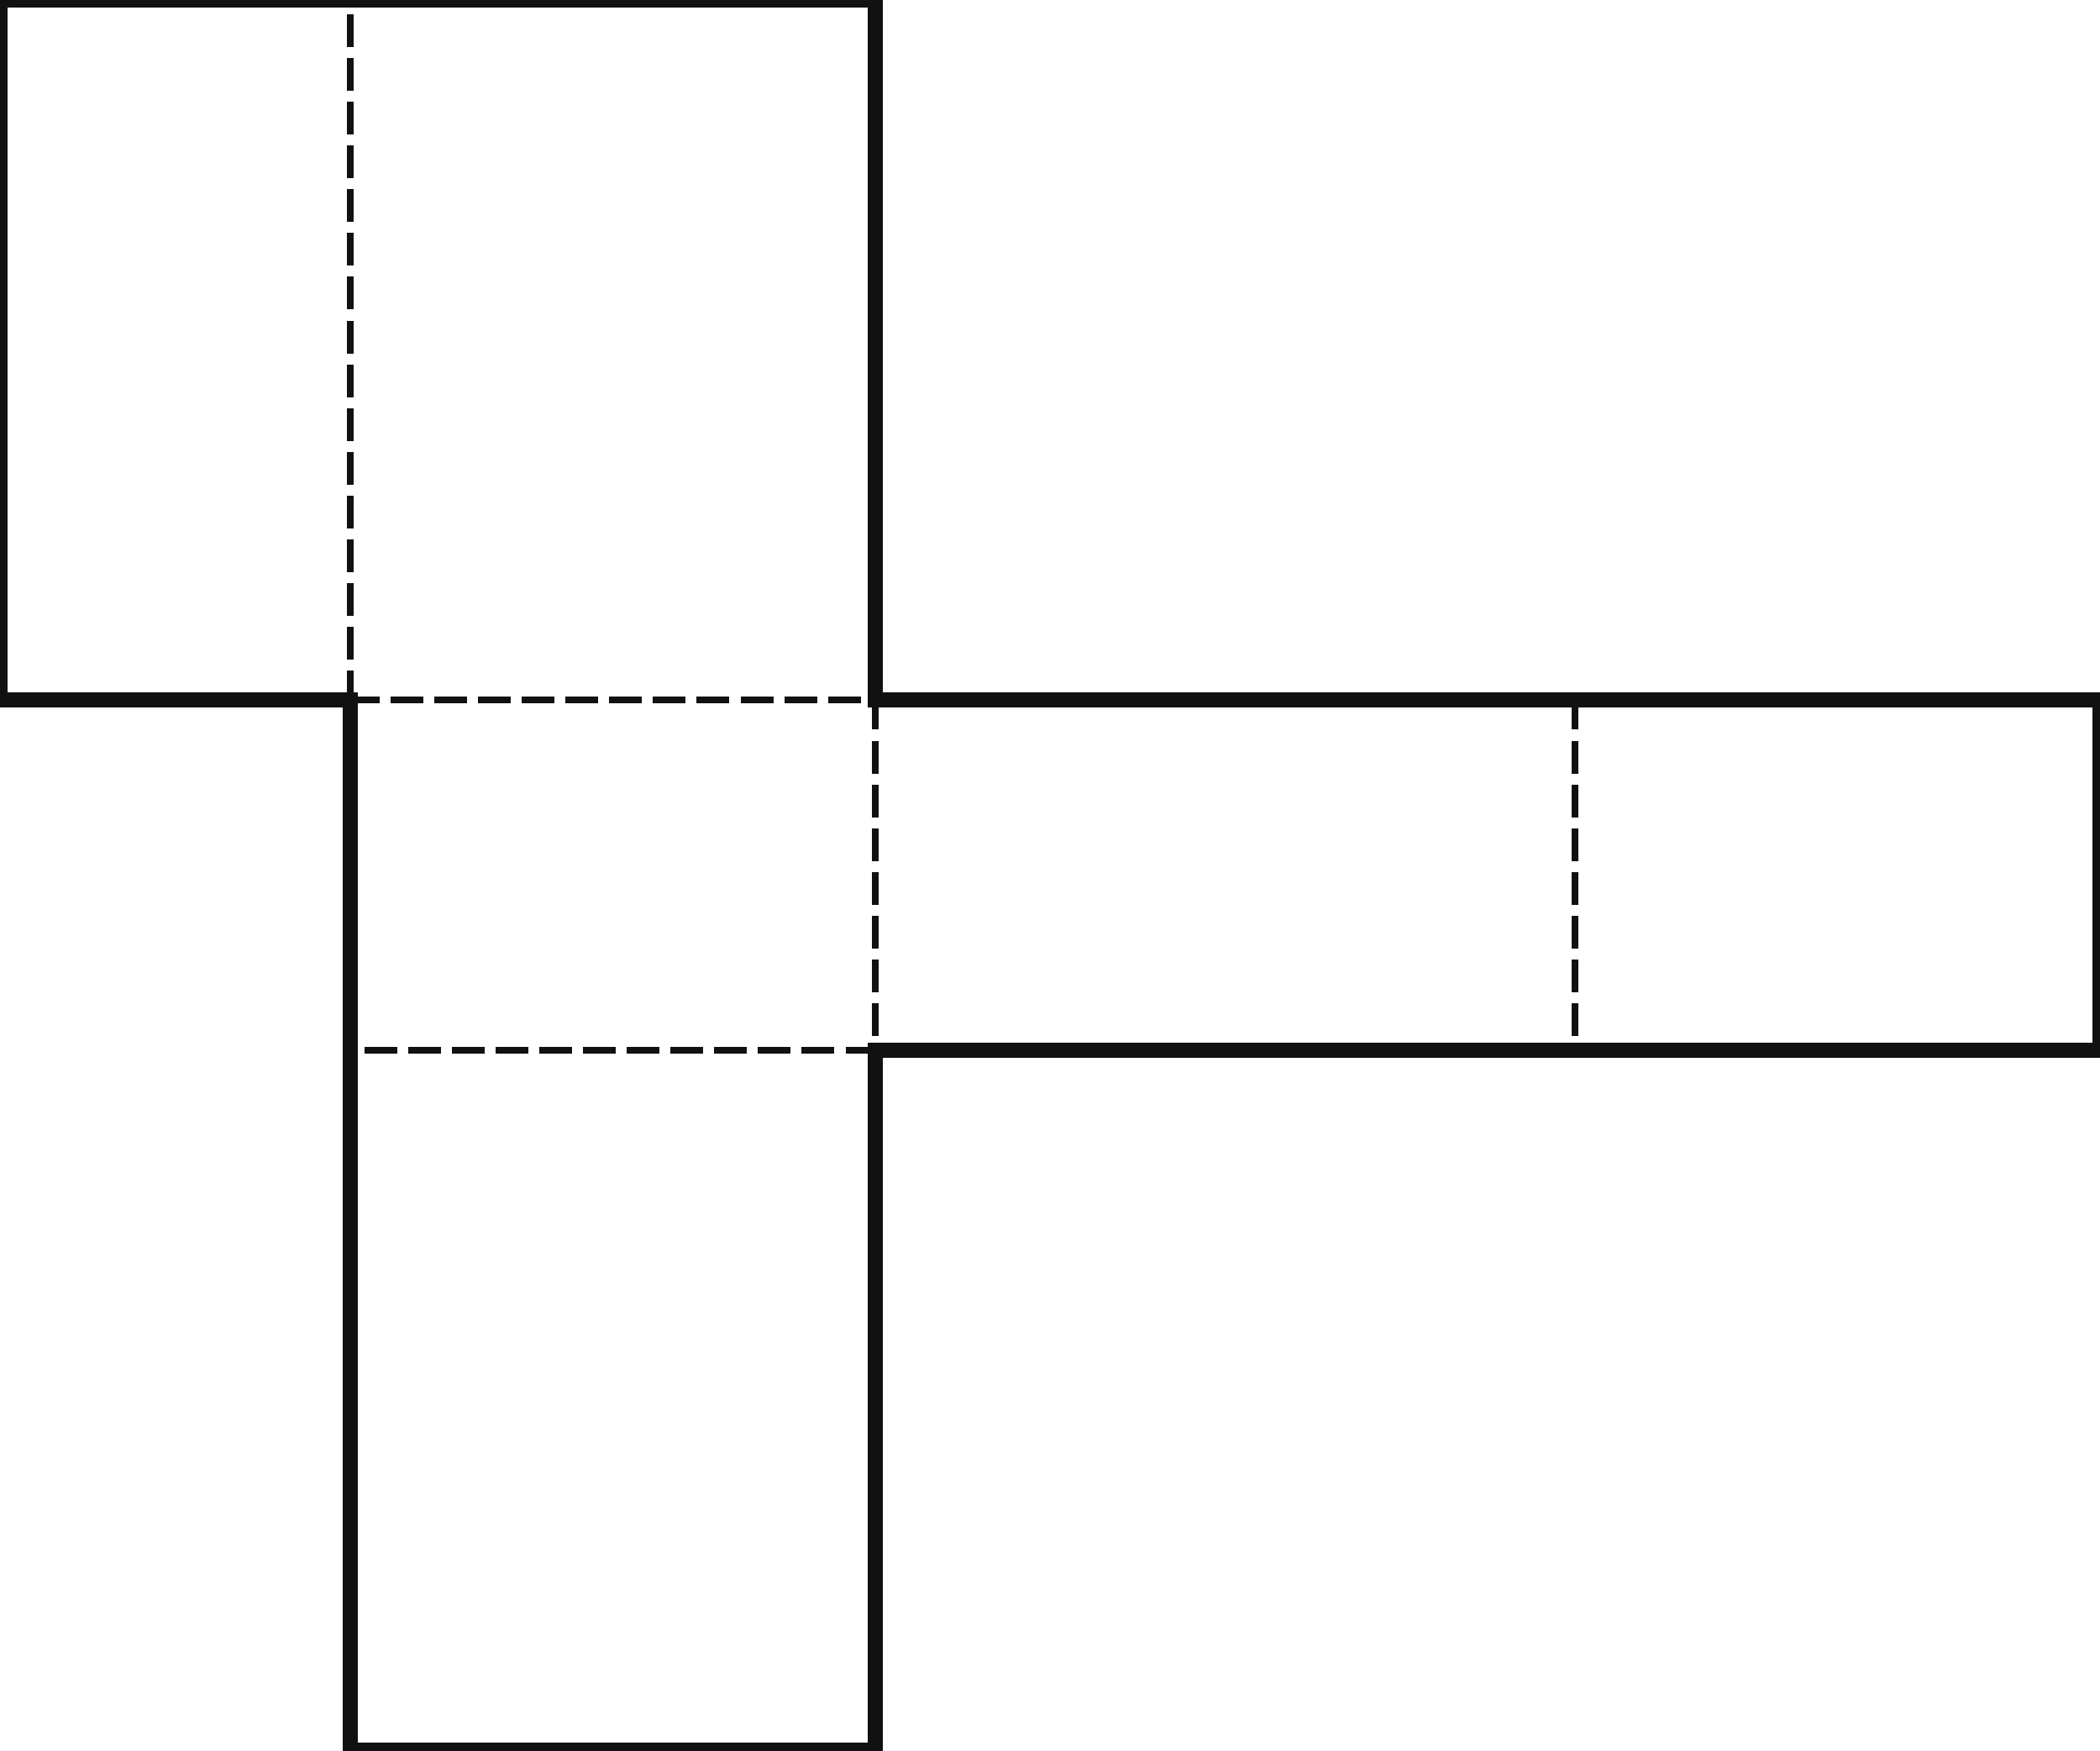
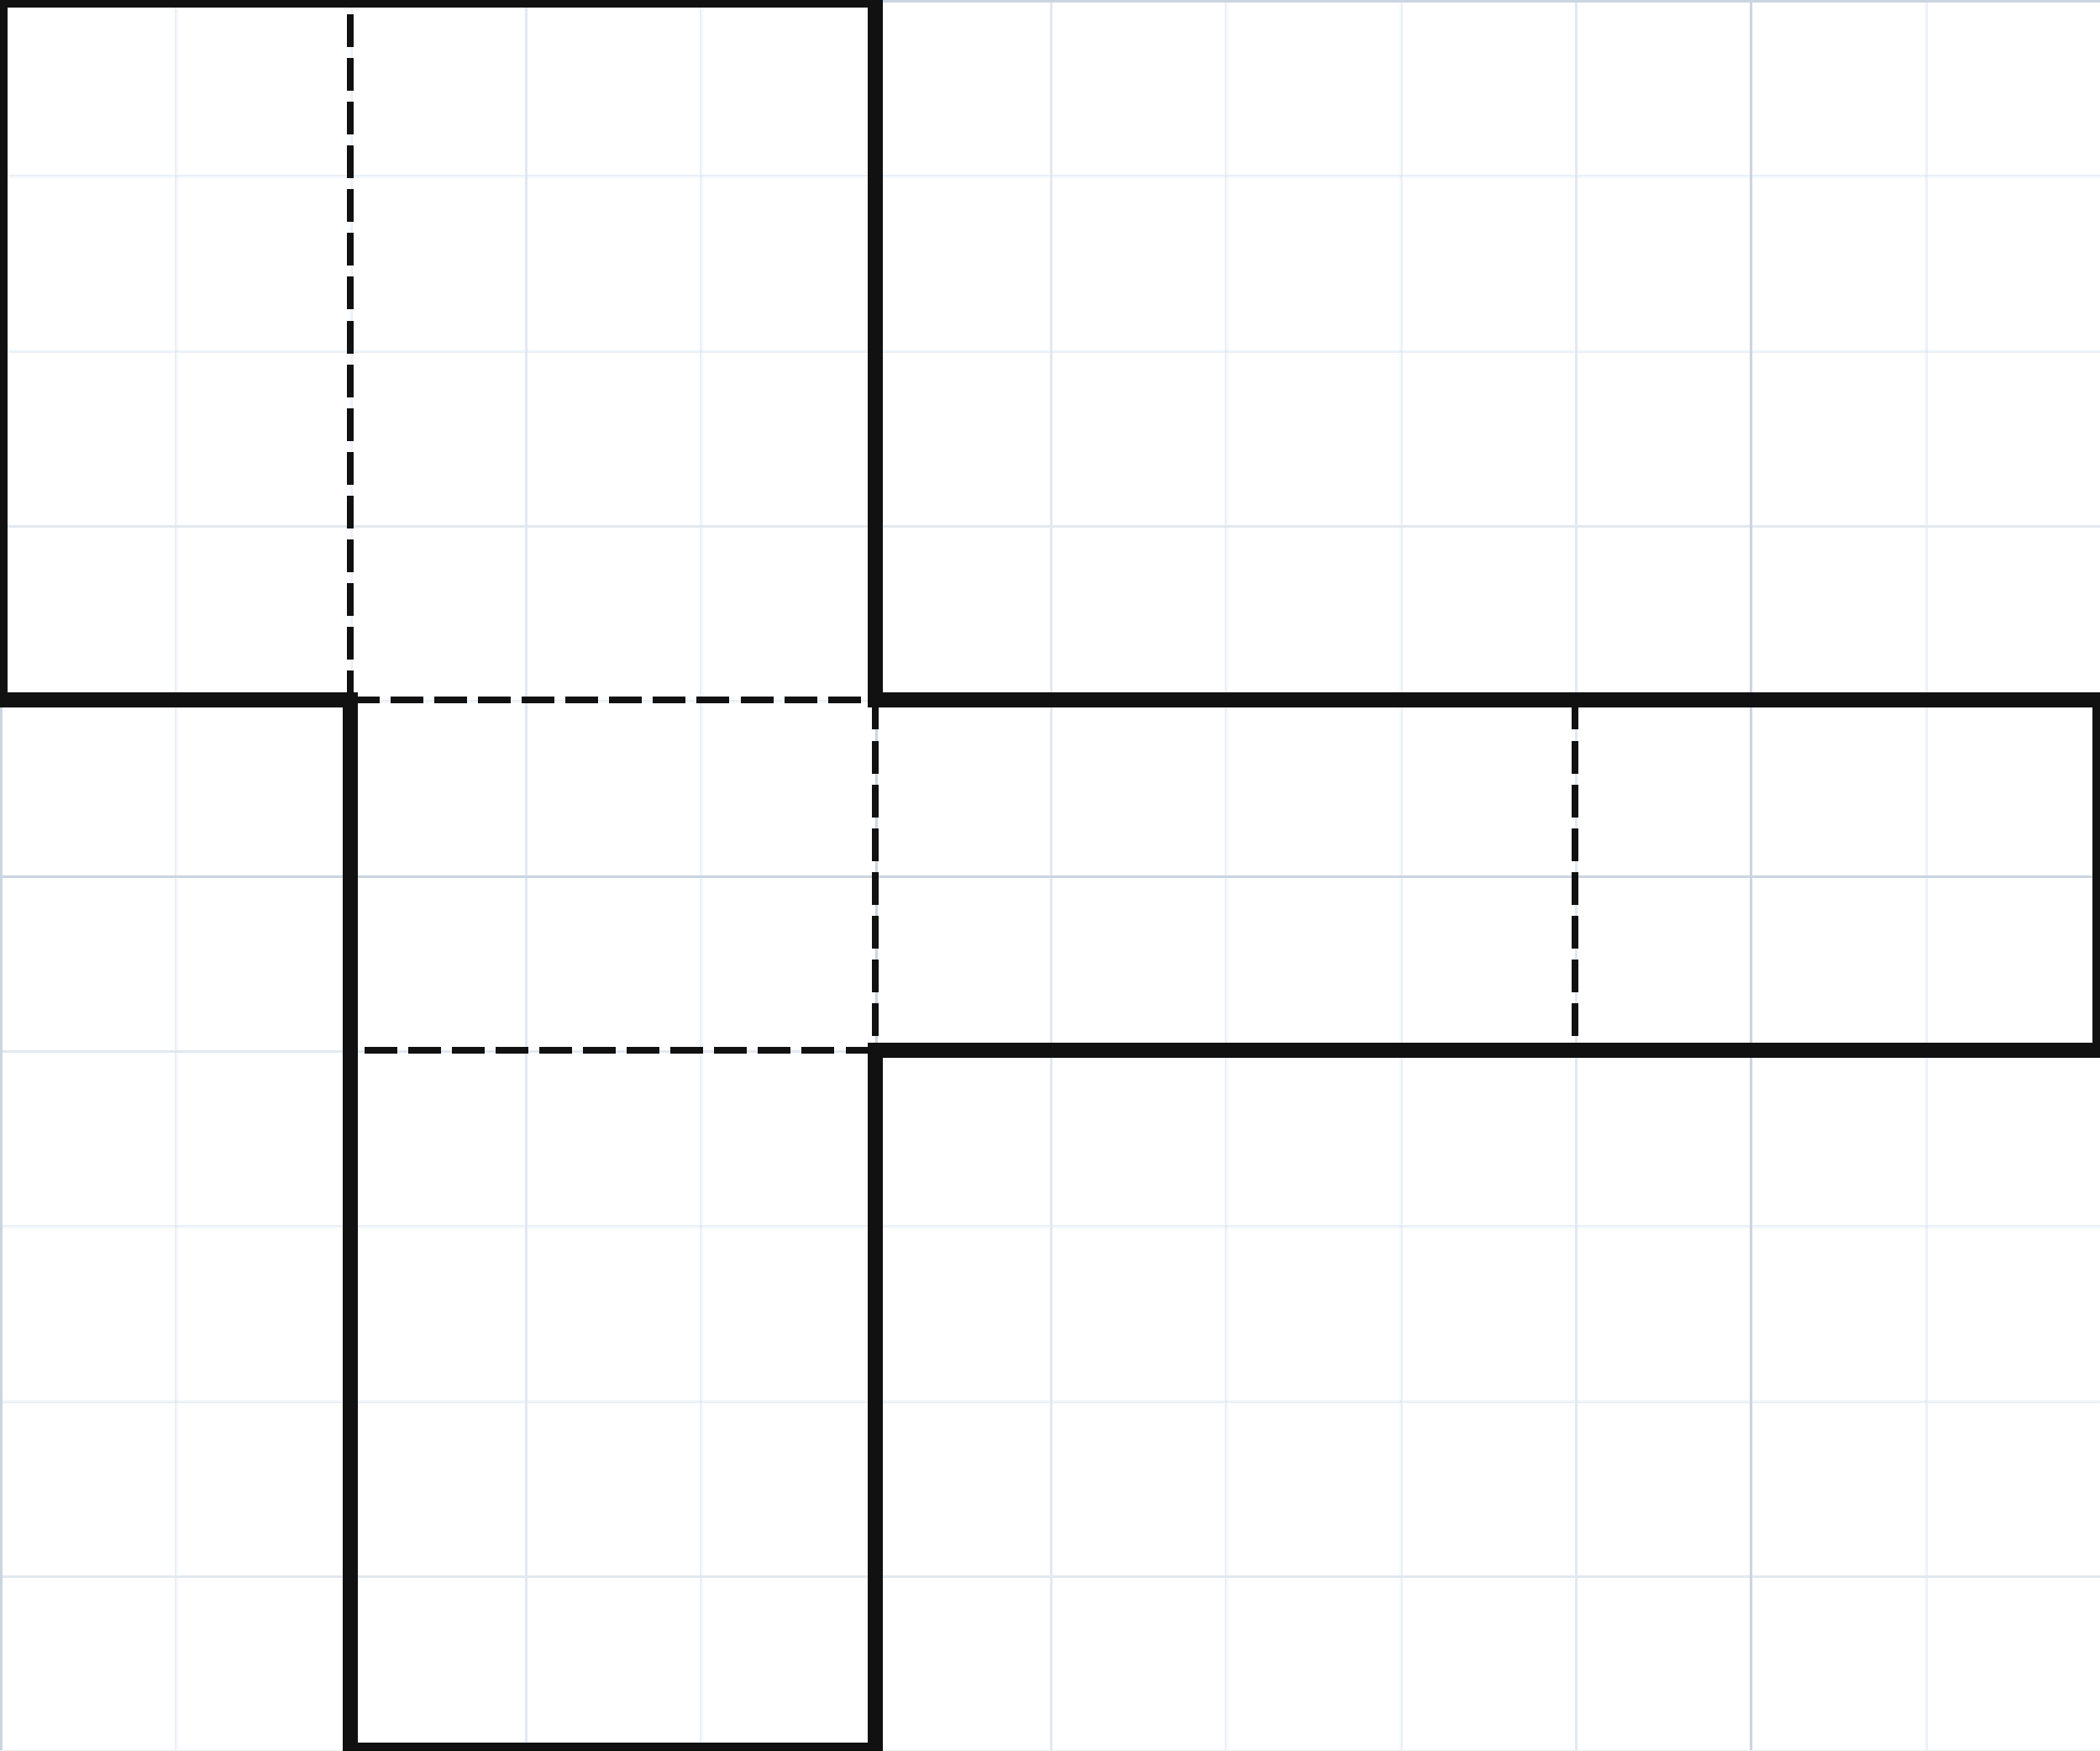
<svg xmlns="http://www.w3.org/2000/svg" width="480" height="400" viewBox="0 0 480 400" shape-rendering="crispEdges">
+   <defs>
+     <pattern id="gridMinor" width="40" height="40" patternUnits="userSpaceOnUse">
+       <path d="M 40 0 L 0 0 0 40" fill="none" stroke="#e2e8f0" stroke-width="1" />
+     </pattern>
+     <pattern id="gridMajor" width="200" height="200" patternUnits="userSpaceOnUse">
+       <path d="M 200 0 L 0 0 0 200" fill="none" stroke="#cbd5e1" stroke-width="1" />
+     </pattern>
+   </defs>
  <rect width="100%" height="100%" fill="white" />
+   <rect width="100%" height="100%" fill="url(#gridMinor)" />
+   <rect width="100%" height="100%" fill="url(#gridMajor)" />
  <line x1="80" y1="160" x2="200" y2="160" stroke="#111111" stroke-width="1.5" stroke-linecap="square" stroke-dasharray="6 4" />
  <line x1="200" y1="160" x2="200" y2="240" stroke="#111111" stroke-width="1.5" stroke-linecap="square" stroke-dasharray="6 4" />
  <line x1="200" y1="240" x2="80" y2="240" stroke="#111111" stroke-width="1.5" stroke-linecap="square" stroke-dasharray="6 4" />
  <line x1="80" y1="240" x2="80" y2="160" stroke="#111111" stroke-width="3.5" stroke-linecap="square" />
  <line x1="200" y1="160" x2="360" y2="160" stroke="#111111" stroke-width="3.5" stroke-linecap="square" />
  <line x1="360" y1="160" x2="360" y2="240" stroke="#111111" stroke-width="1.5" stroke-linecap="square" stroke-dasharray="6 4" />
  <line x1="360" y1="240" x2="200" y2="240" stroke="#111111" stroke-width="3.5" stroke-linecap="square" />
  <line x1="360" y1="160" x2="480" y2="160" stroke="#111111" stroke-width="3.5" stroke-linecap="square" />
  <line x1="480" y1="160" x2="480" y2="240" stroke="#111111" stroke-width="3.5" stroke-linecap="square" />
  <line x1="480" y1="240" x2="360" y2="240" stroke="#111111" stroke-width="3.5" stroke-linecap="square" />
  <line x1="80" y1="0" x2="200" y2="0" stroke="#111111" stroke-width="3.5" stroke-linecap="square" />
  <line x1="200" y1="0" x2="200" y2="160" stroke="#111111" stroke-width="3.5" stroke-linecap="square" />
  <line x1="80" y1="160" x2="80" y2="0" stroke="#111111" stroke-width="1.5" stroke-linecap="square" stroke-dasharray="6 4" />
  <line x1="0" y1="0" x2="80" y2="0" stroke="#111111" stroke-width="3.5" stroke-linecap="square" />
  <line x1="80" y1="160" x2="0" y2="160" stroke="#111111" stroke-width="3.5" stroke-linecap="square" />
  <line x1="0" y1="160" x2="0" y2="0" stroke="#111111" stroke-width="3.5" stroke-linecap="square" />
  <line x1="200" y1="240" x2="200" y2="400" stroke="#111111" stroke-width="3.5" stroke-linecap="square" />
  <line x1="200" y1="400" x2="80" y2="400" stroke="#111111" stroke-width="3.5" stroke-linecap="square" />
  <line x1="80" y1="400" x2="80" y2="240" stroke="#111111" stroke-width="3.5" stroke-linecap="square" />
</svg>
